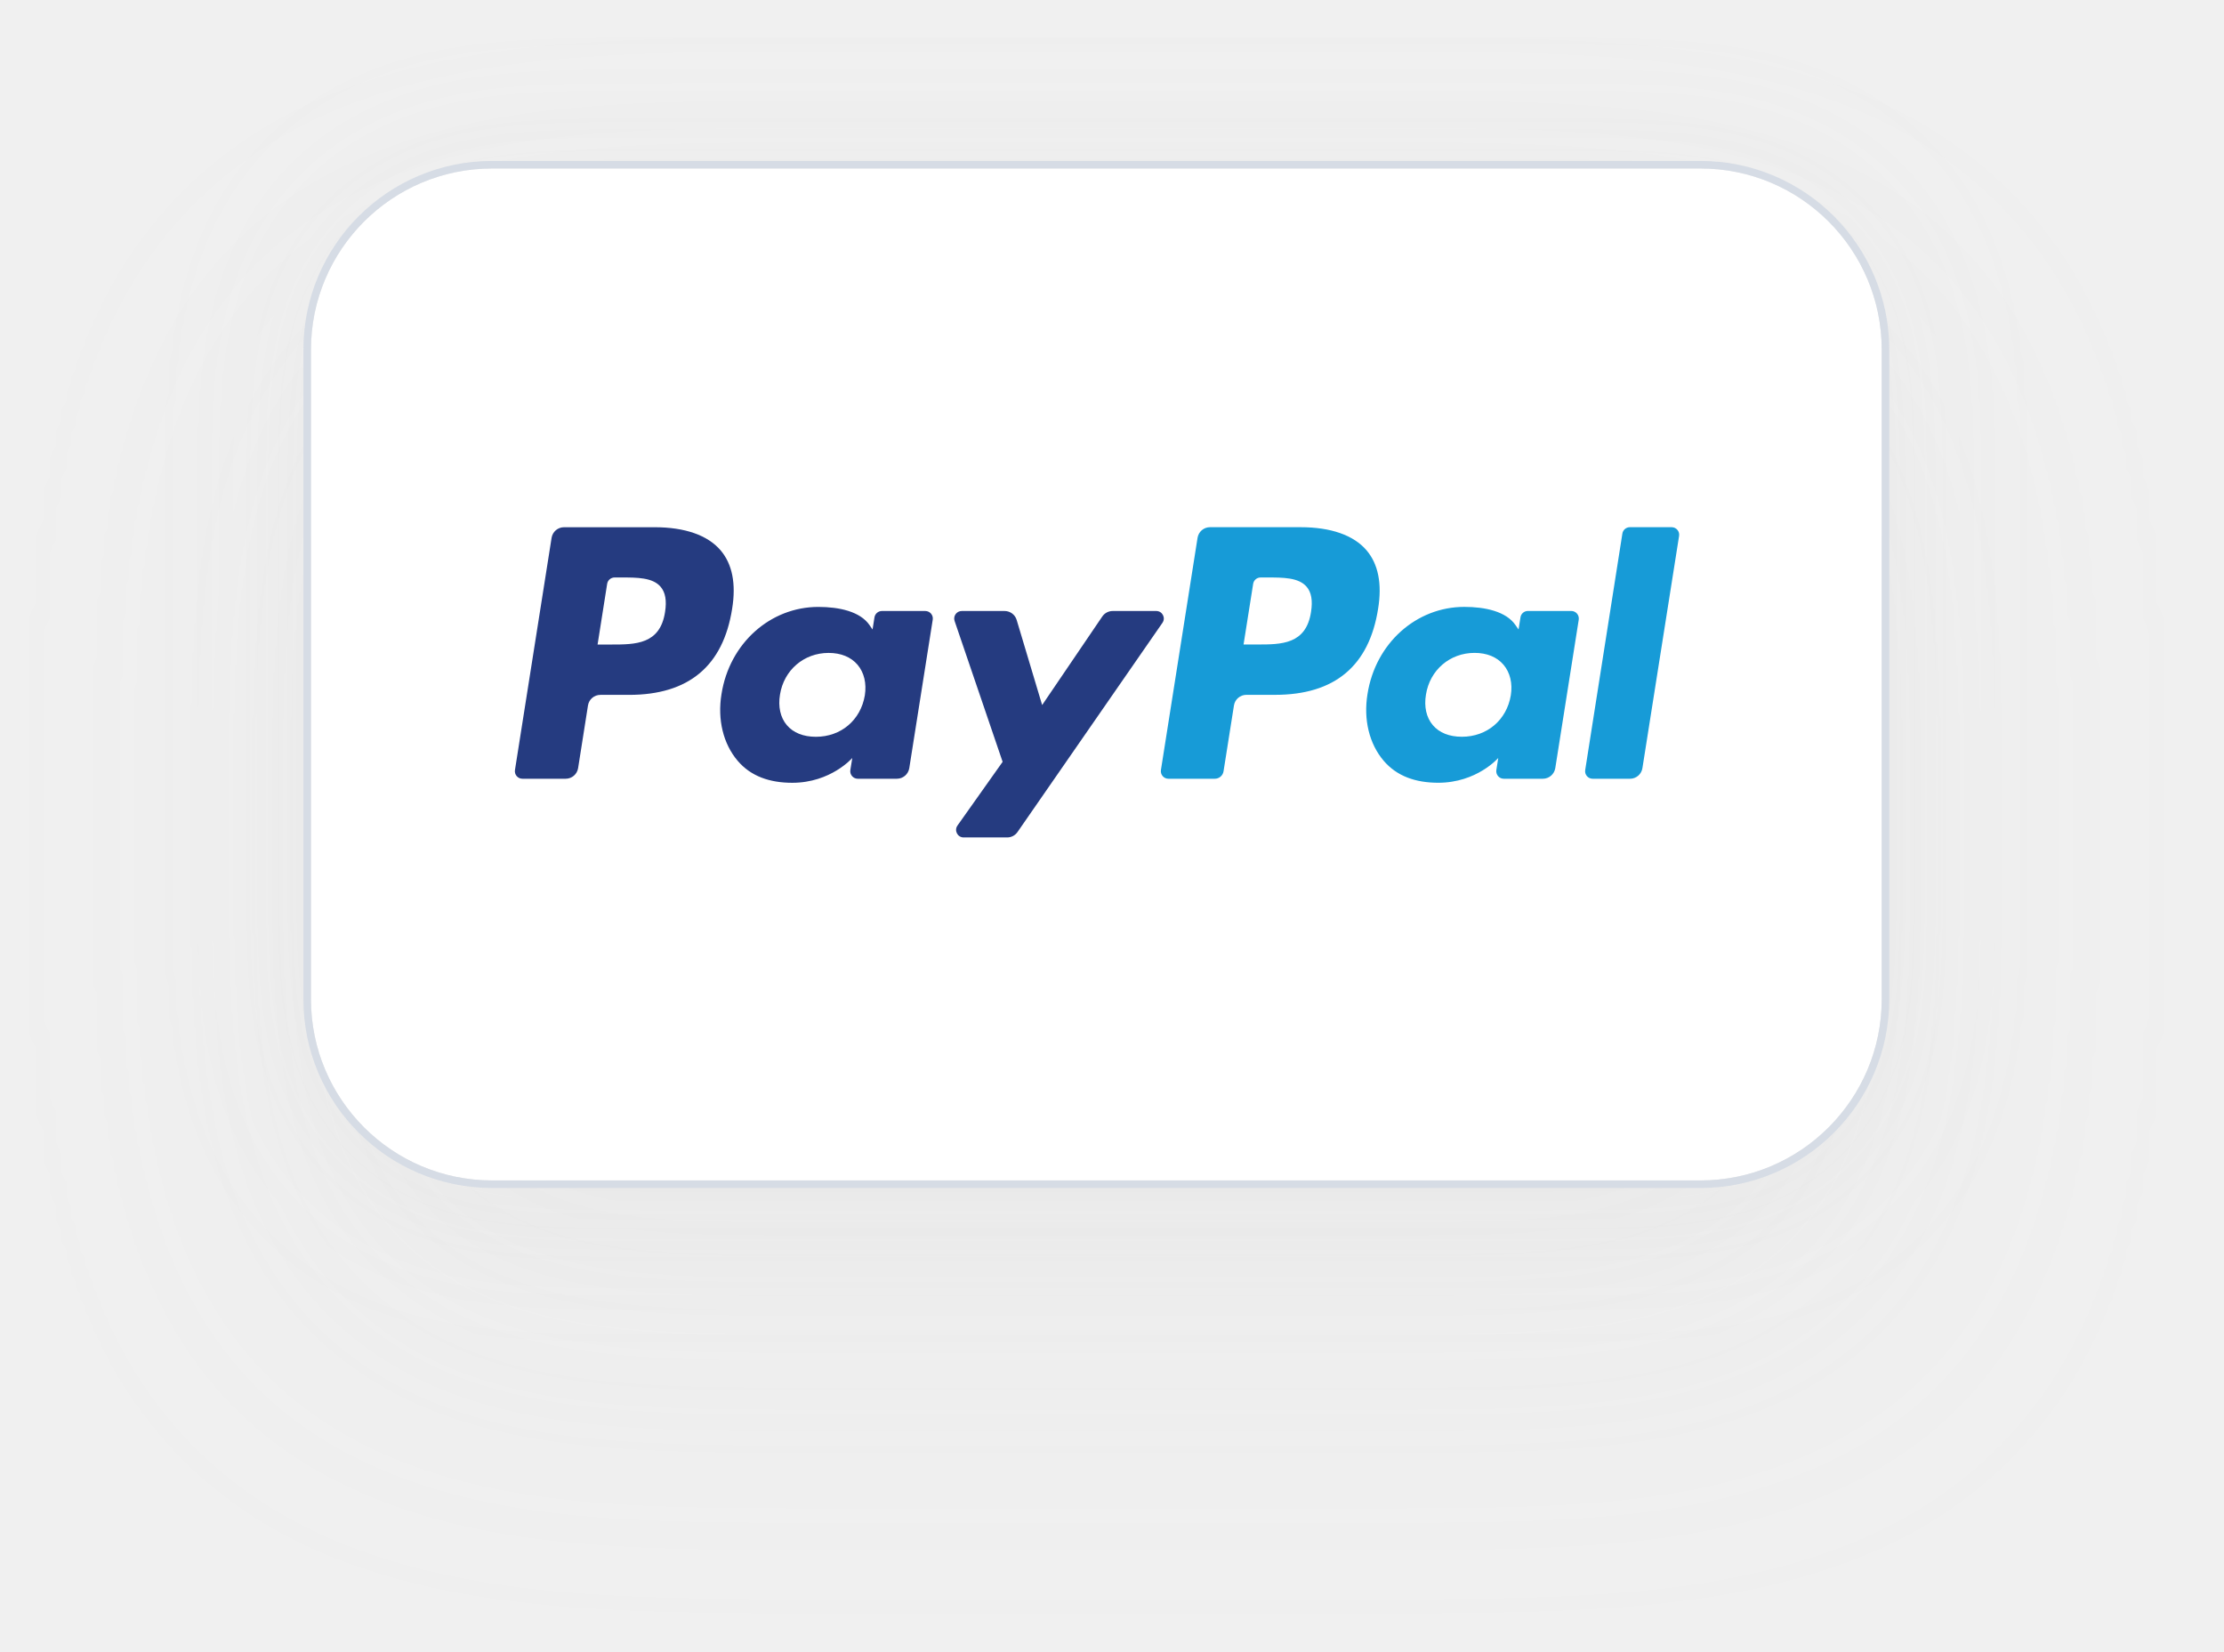
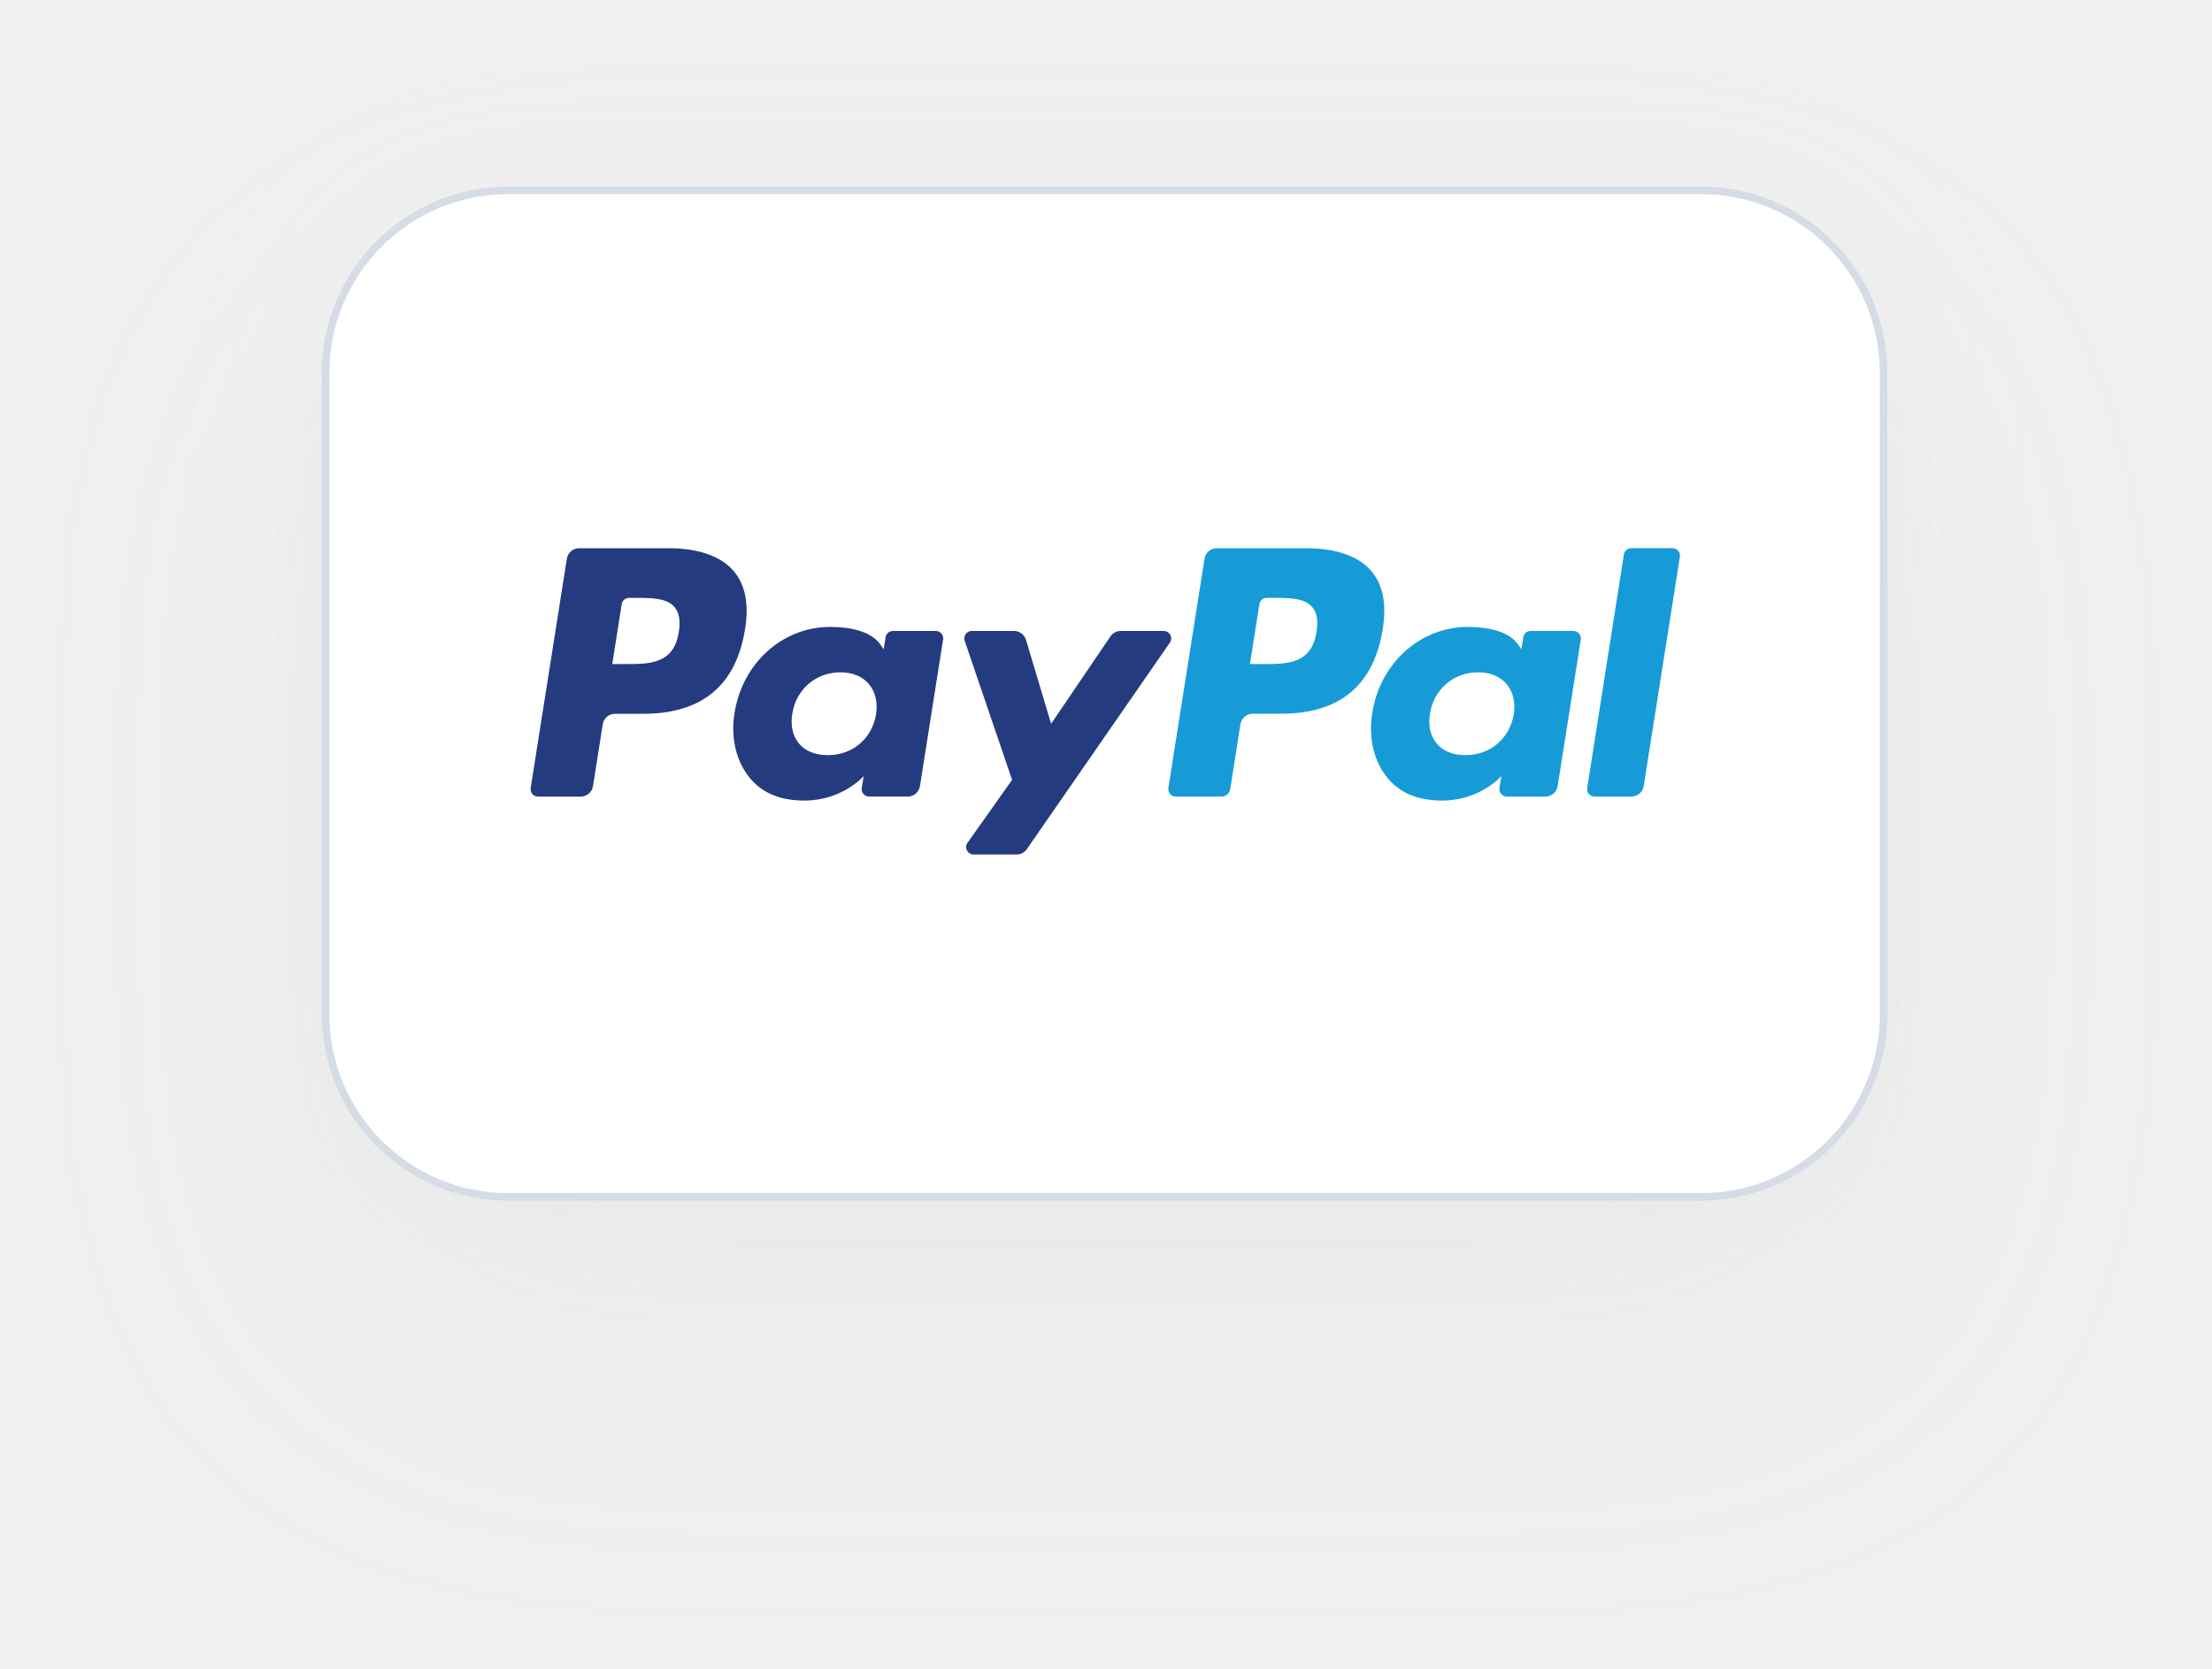
- <svg xmlns="http://www.w3.org/2000/svg" width="66" height="49" viewBox="0 0 66 49" fill="none">
-   <g filter="url(#filter0_dd_0_505)">
-     <rect x="9.229" y="5" width="46.614" height="30.03" rx="5.379" fill="white" />
-     <rect x="9.116" y="4.888" width="46.838" height="30.255" rx="5.491" stroke="#D6DCE5" stroke-width="0.224" />
-     <path fill-rule="evenodd" clip-rule="evenodd" d="M19.426 15.646H16.738C16.554 15.646 16.398 15.78 16.369 15.961L15.282 22.852C15.261 22.988 15.366 23.11 15.504 23.11H16.787C16.971 23.11 17.127 22.977 17.156 22.795L17.449 20.936C17.477 20.754 17.634 20.621 17.818 20.621H18.669C20.439 20.621 21.46 19.764 21.727 18.067C21.848 17.324 21.733 16.741 21.385 16.332C21.003 15.883 20.325 15.646 19.426 15.646ZM19.736 18.163C19.589 19.127 18.852 19.127 18.14 19.127H17.734L18.018 17.326C18.035 17.217 18.13 17.137 18.24 17.137H18.426C18.911 17.137 19.369 17.137 19.605 17.414C19.746 17.579 19.79 17.824 19.736 18.163ZM27.459 18.132H26.172C26.063 18.132 25.968 18.212 25.951 18.321L25.894 18.681L25.804 18.55C25.525 18.146 24.904 18.011 24.284 18.011C22.862 18.011 21.647 19.088 21.411 20.599C21.288 21.352 21.462 22.073 21.89 22.576C22.282 23.038 22.843 23.23 23.511 23.23C24.657 23.23 25.293 22.493 25.293 22.493L25.235 22.851C25.213 22.988 25.319 23.11 25.456 23.11H26.615C26.799 23.11 26.955 22.977 26.984 22.795L27.68 18.39C27.702 18.255 27.597 18.132 27.459 18.132ZM25.665 20.636C25.541 21.372 24.957 21.865 24.213 21.865C23.84 21.865 23.541 21.745 23.349 21.518C23.159 21.293 23.087 20.971 23.147 20.614C23.263 19.885 23.857 19.376 24.589 19.376C24.955 19.376 25.252 19.497 25.448 19.726C25.644 19.957 25.721 20.28 25.665 20.636ZM33.02 18.132H34.313C34.495 18.132 34.6 18.335 34.497 18.483L30.196 24.691C30.126 24.792 30.012 24.852 29.889 24.852H28.597C28.416 24.852 28.309 24.647 28.415 24.498L29.754 22.608L28.329 18.428C28.28 18.283 28.387 18.132 28.542 18.132H29.813C29.978 18.132 30.124 18.24 30.171 18.398L30.927 20.923L32.711 18.296C32.781 18.193 32.897 18.132 33.02 18.132Z" fill="#253B80" />
-     <path fill-rule="evenodd" clip-rule="evenodd" d="M47.043 22.851L48.146 15.835C48.163 15.726 48.257 15.645 48.367 15.645H49.608C49.745 15.645 49.851 15.768 49.829 15.904L48.741 22.794C48.713 22.976 48.557 23.11 48.373 23.11H47.264C47.126 23.11 47.021 22.987 47.043 22.851ZM38.596 15.645H35.908C35.724 15.645 35.568 15.779 35.539 15.96L34.452 22.851C34.431 22.987 34.536 23.11 34.673 23.11H36.052C36.181 23.11 36.29 23.016 36.31 22.889L36.619 20.936C36.647 20.754 36.804 20.62 36.987 20.62H37.838C39.608 20.62 40.63 19.764 40.897 18.066C41.018 17.324 40.902 16.74 40.554 16.331C40.172 15.883 39.495 15.645 38.596 15.645ZM38.906 18.162C38.759 19.126 38.022 19.126 37.31 19.126H36.904L37.189 17.326C37.206 17.217 37.3 17.137 37.41 17.137H37.596C38.081 17.137 38.539 17.137 38.776 17.413C38.917 17.578 38.96 17.823 38.906 18.162ZM46.629 18.131H45.343C45.232 18.131 45.138 18.211 45.122 18.32L45.065 18.68L44.974 18.55C44.696 18.145 44.075 18.01 43.455 18.01C42.032 18.01 40.818 19.087 40.582 20.598C40.459 21.352 40.633 22.072 41.061 22.575C41.454 23.037 42.014 23.229 42.682 23.229C43.828 23.229 44.463 22.493 44.463 22.493L44.406 22.85C44.384 22.987 44.489 23.11 44.627 23.11H45.786C45.97 23.11 46.126 22.976 46.155 22.794L46.851 18.39C46.872 18.254 46.767 18.131 46.629 18.131ZM44.835 20.636C44.711 21.371 44.127 21.864 43.383 21.864C43.01 21.864 42.71 21.745 42.519 21.517C42.328 21.292 42.257 20.971 42.317 20.613C42.433 19.884 43.026 19.375 43.759 19.375C44.124 19.375 44.421 19.496 44.617 19.725C44.814 19.957 44.892 20.28 44.835 20.636Z" fill="#179BD7" />
+ <svg xmlns="http://www.w3.org/2000/svg" width="57" height="43" viewBox="0 0 57 43" fill="none">
+   <g filter="url(#filter0_dd_0_210)">
+     <rect x="8.486" y="5" width="39.957" height="25.741" rx="4.61" fill="white" />
+     <rect x="8.39" y="4.904" width="40.149" height="25.933" rx="4.706" stroke="#D6DCE5" stroke-width="0.192" />
+     <path fill-rule="evenodd" clip-rule="evenodd" d="M17.227 14.125H14.923C14.765 14.125 14.631 14.24 14.607 14.396L13.675 20.302C13.656 20.419 13.747 20.524 13.865 20.524H14.965C15.122 20.524 15.257 20.409 15.281 20.253L15.532 18.66C15.557 18.504 15.691 18.39 15.848 18.39H16.578C18.095 18.39 18.971 17.655 19.2 16.201C19.303 15.564 19.204 15.064 18.906 14.713C18.578 14.329 17.998 14.125 17.227 14.125ZM17.492 16.283C17.366 17.109 16.735 17.109 16.124 17.109H15.777L16.02 15.566C16.035 15.472 16.116 15.404 16.21 15.404H16.369C16.785 15.404 17.178 15.404 17.381 15.641C17.502 15.782 17.539 15.992 17.492 16.283ZM24.113 16.256H23.01C22.916 16.256 22.834 16.325 22.82 16.418L22.771 16.727L22.694 16.615C22.455 16.268 21.923 16.152 21.391 16.152C20.172 16.152 19.131 17.076 18.928 18.371C18.823 19.017 18.973 19.634 19.339 20.065C19.675 20.461 20.156 20.626 20.729 20.626C21.711 20.626 22.256 19.995 22.256 19.995L22.206 20.301C22.188 20.419 22.278 20.523 22.396 20.523H23.389C23.547 20.523 23.681 20.409 23.706 20.253L24.302 16.478C24.321 16.362 24.231 16.256 24.113 16.256ZM22.575 18.403C22.469 19.033 21.968 19.456 21.331 19.456C21.01 19.456 20.754 19.354 20.59 19.159C20.427 18.965 20.365 18.69 20.417 18.384C20.516 17.759 21.025 17.322 21.653 17.322C21.966 17.322 22.221 17.426 22.389 17.623C22.557 17.821 22.623 18.098 22.575 18.403ZM28.88 16.256H29.988C30.143 16.256 30.234 16.43 30.146 16.557L26.459 21.879C26.399 21.965 26.301 22.016 26.196 22.016H25.088C24.933 22.016 24.841 21.841 24.932 21.713L26.08 20.093L24.859 16.51C24.817 16.385 24.909 16.256 25.041 16.256H26.13C26.272 16.256 26.397 16.349 26.438 16.484L27.086 18.648L28.615 16.396C28.674 16.308 28.774 16.256 28.88 16.256Z" fill="#253B80" />
+     <path fill-rule="evenodd" clip-rule="evenodd" d="M40.9 20.302L41.845 14.287C41.859 14.194 41.94 14.125 42.034 14.124H43.099C43.216 14.124 43.306 14.23 43.288 14.347L42.356 20.253C42.331 20.409 42.197 20.523 42.039 20.523H41.089C40.971 20.523 40.881 20.418 40.9 20.302ZM33.659 14.125H31.355C31.198 14.125 31.064 14.239 31.039 14.395L30.107 20.302C30.089 20.418 30.179 20.523 30.297 20.523H31.479C31.589 20.523 31.683 20.443 31.7 20.334L31.964 18.66C31.988 18.504 32.123 18.389 32.28 18.389H33.009C34.527 18.389 35.403 17.655 35.632 16.2C35.735 15.563 35.636 15.063 35.337 14.713C35.01 14.328 34.43 14.125 33.659 14.125ZM33.925 16.282C33.799 17.109 33.167 17.109 32.556 17.109H32.209L32.453 15.565C32.468 15.472 32.548 15.403 32.643 15.403H32.802C33.218 15.403 33.611 15.403 33.813 15.64C33.934 15.782 33.971 15.992 33.925 16.282ZM40.544 16.256H39.442C39.347 16.256 39.267 16.324 39.253 16.418L39.204 16.726L39.127 16.614C38.888 16.268 38.355 16.152 37.824 16.152C36.605 16.152 35.564 17.075 35.361 18.37C35.256 19.016 35.405 19.634 35.772 20.065C36.109 20.461 36.589 20.626 37.161 20.626C38.144 20.626 38.688 19.994 38.688 19.994L38.639 20.301C38.62 20.418 38.711 20.523 38.829 20.523H39.822C39.98 20.523 40.114 20.409 40.138 20.253L40.735 16.477C40.753 16.361 40.663 16.256 40.544 16.256ZM39.007 18.402C38.901 19.033 38.4 19.456 37.762 19.456C37.443 19.456 37.186 19.353 37.022 19.158C36.858 18.965 36.797 18.69 36.848 18.383C36.948 17.759 37.456 17.322 38.085 17.322C38.398 17.322 38.652 17.426 38.82 17.622C38.989 17.82 39.056 18.097 39.007 18.402Z" fill="#179BD7" />
  </g>
  <defs>
-     <filter id="filter0_dd_0_505" x="0.04" y="0.294" width="64.991" height="48.407" filterUnits="userSpaceOnUse" color-interpolation-filters="sRGB">
+     <filter id="filter0_dd_0_210" x="0.61" y="0.966" width="55.709" height="41.493" filterUnits="userSpaceOnUse" color-interpolation-filters="sRGB">
      <feFlood flood-opacity="0" result="BackgroundImageFix" />
      <feColorMatrix in="SourceAlpha" type="matrix" values="0 0 0 0 0 0 0 0 0 0 0 0 0 0 0 0 0 0 127 0" result="hardAlpha" />
-       <feOffset dy="0.448" />
-       <feGaussianBlur stdDeviation="2.241" />
+       <feOffset dy="0.384" />
+       <feGaussianBlur stdDeviation="1.921" />
      <feColorMatrix type="matrix" values="0 0 0 0 0.718 0 0 0 0 0.718 0 0 0 0 0.718 0 0 0 0.08 0" />
-       <feBlend mode="normal" in2="BackgroundImageFix" result="effect1_dropShadow_0_505" />
+       <feBlend mode="normal" in2="BackgroundImageFix" result="effect1_dropShadow_0_210" />
      <feColorMatrix in="SourceAlpha" type="matrix" values="0 0 0 0 0 0 0 0 0 0 0 0 0 0 0 0 0 0 127 0" result="hardAlpha" />
-       <feOffset dy="4.482" />
-       <feGaussianBlur stdDeviation="4.482" />
+       <feOffset dy="3.842" />
+       <feGaussianBlur stdDeviation="3.842" />
      <feColorMatrix type="matrix" values="0 0 0 0 0.718 0 0 0 0 0.718 0 0 0 0 0.718 0 0 0 0.08 0" />
-       <feBlend mode="normal" in2="effect1_dropShadow_0_505" result="effect2_dropShadow_0_505" />
-       <feBlend mode="normal" in="SourceGraphic" in2="effect2_dropShadow_0_505" result="shape" />
+       <feBlend mode="normal" in2="effect1_dropShadow_0_210" result="effect2_dropShadow_0_210" />
+       <feBlend mode="normal" in="SourceGraphic" in2="effect2_dropShadow_0_210" result="shape" />
    </filter>
  </defs>
</svg>
